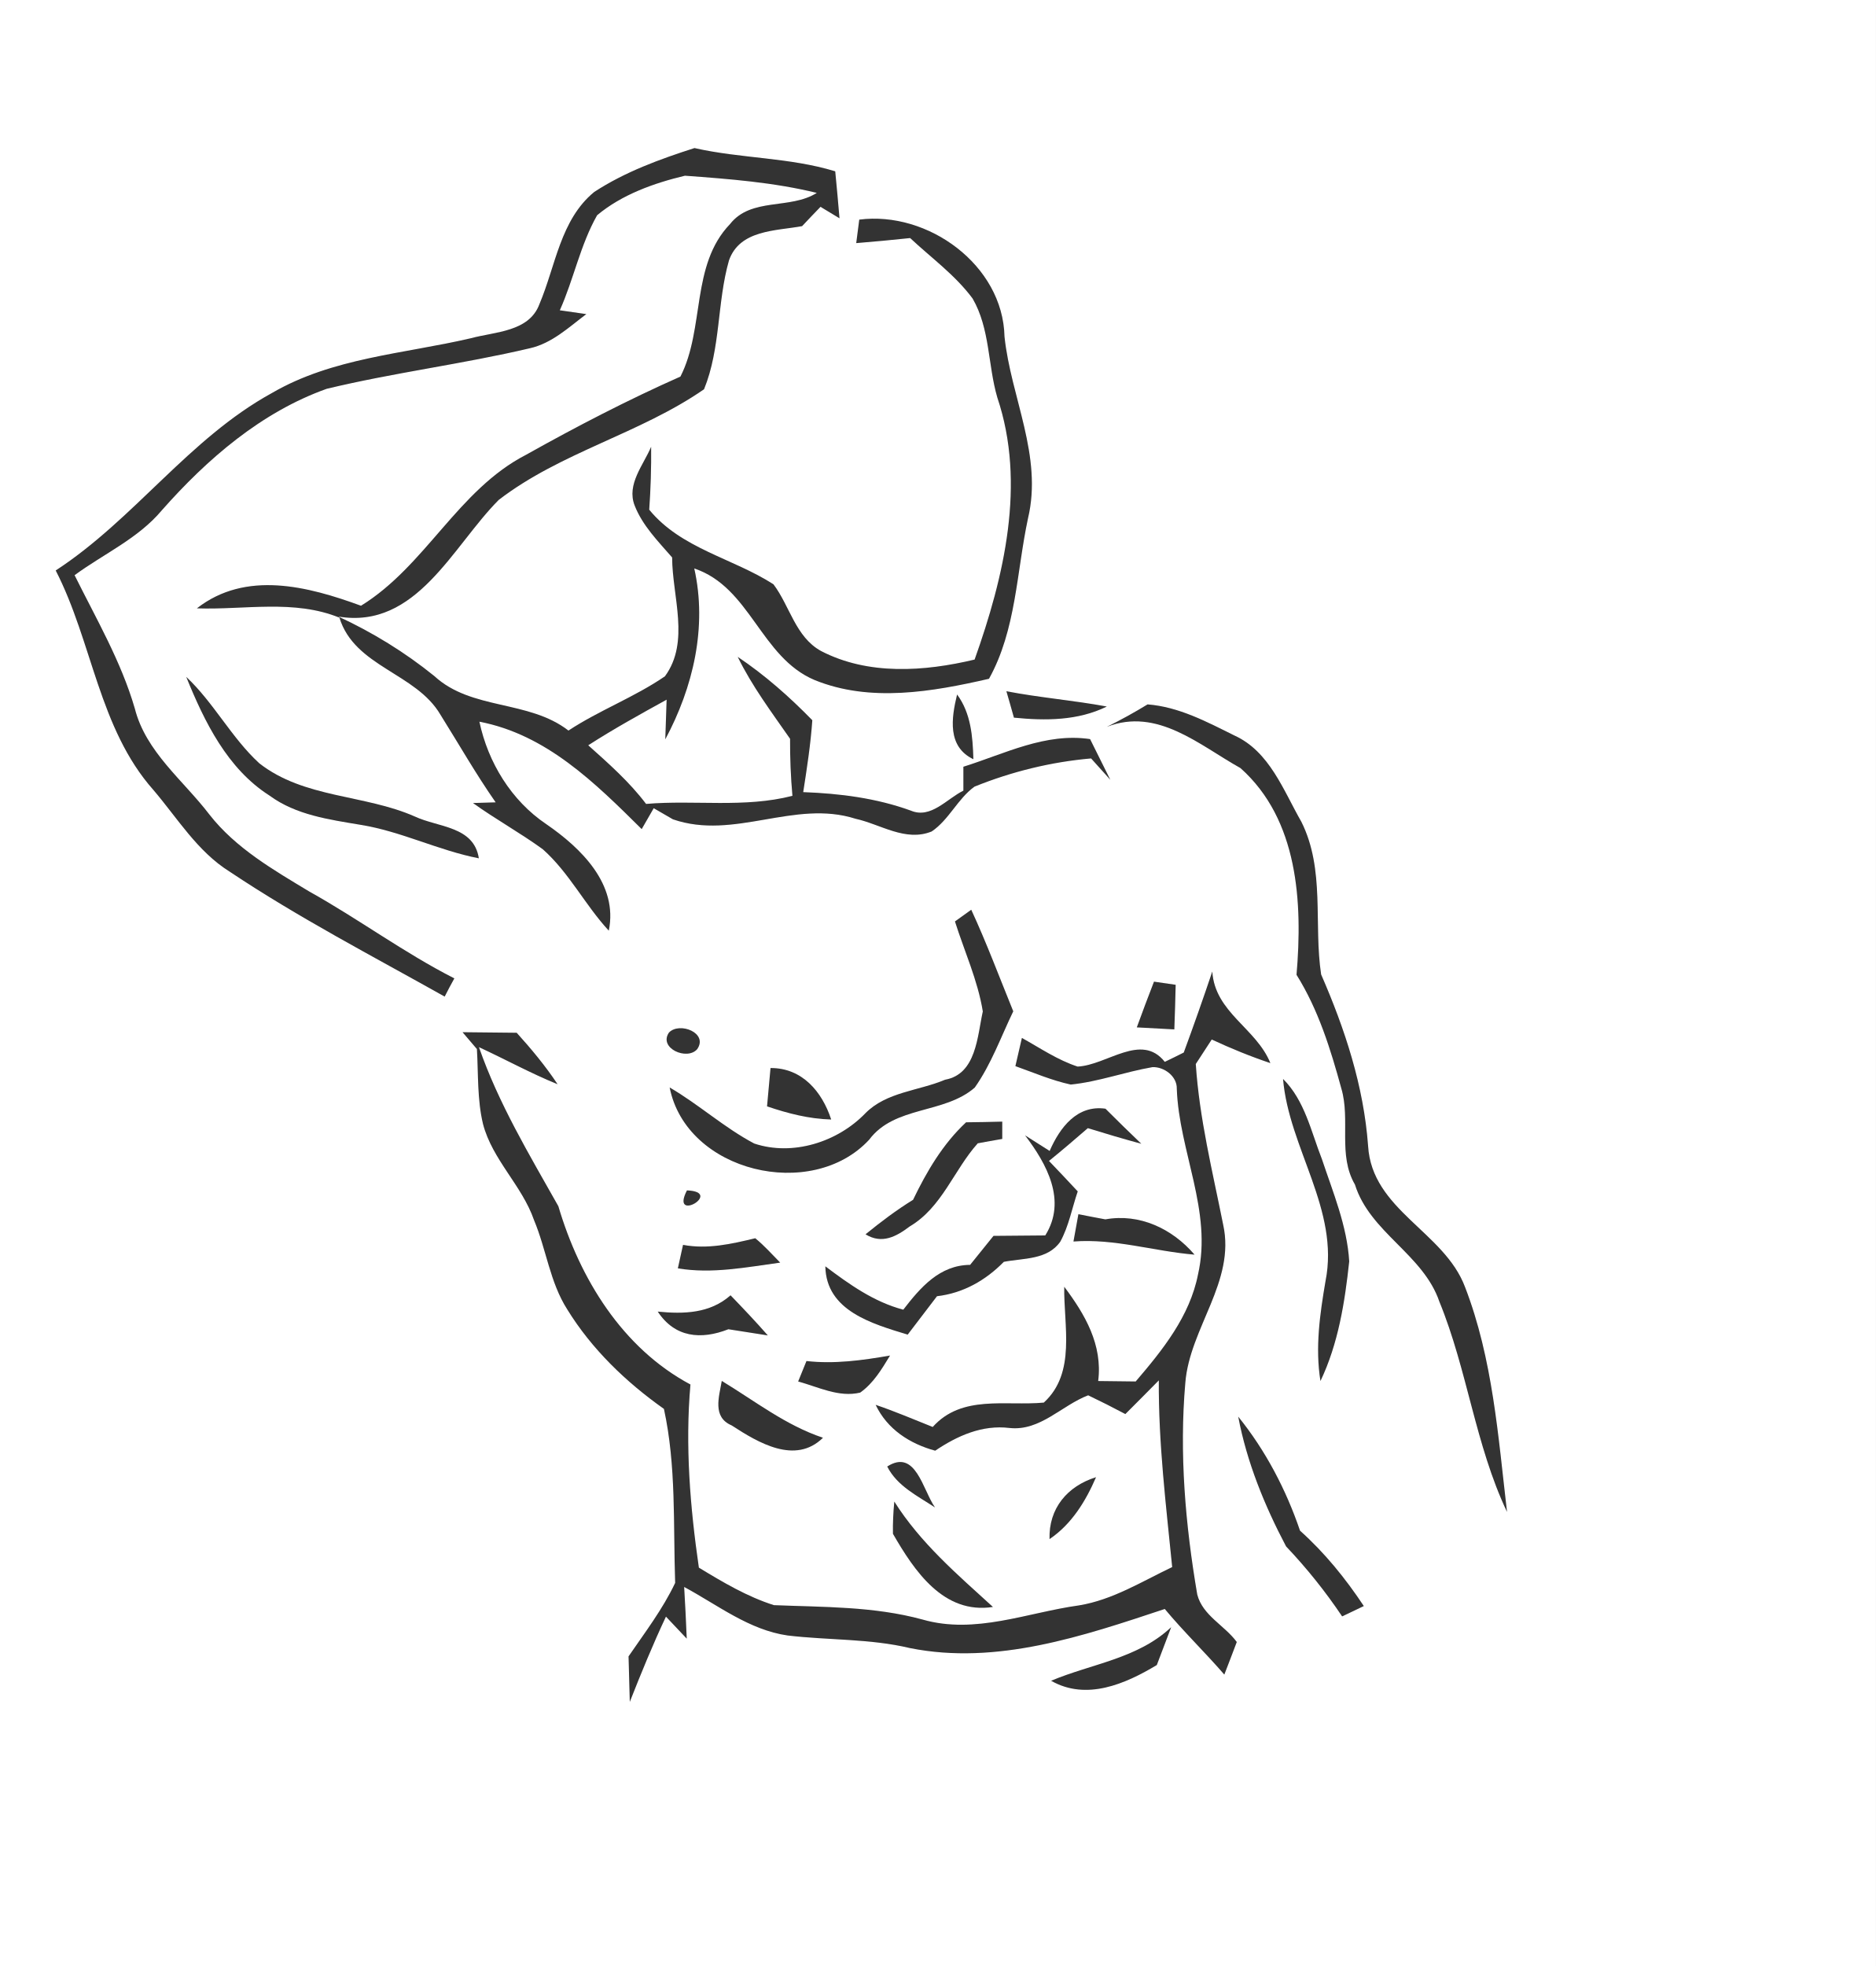
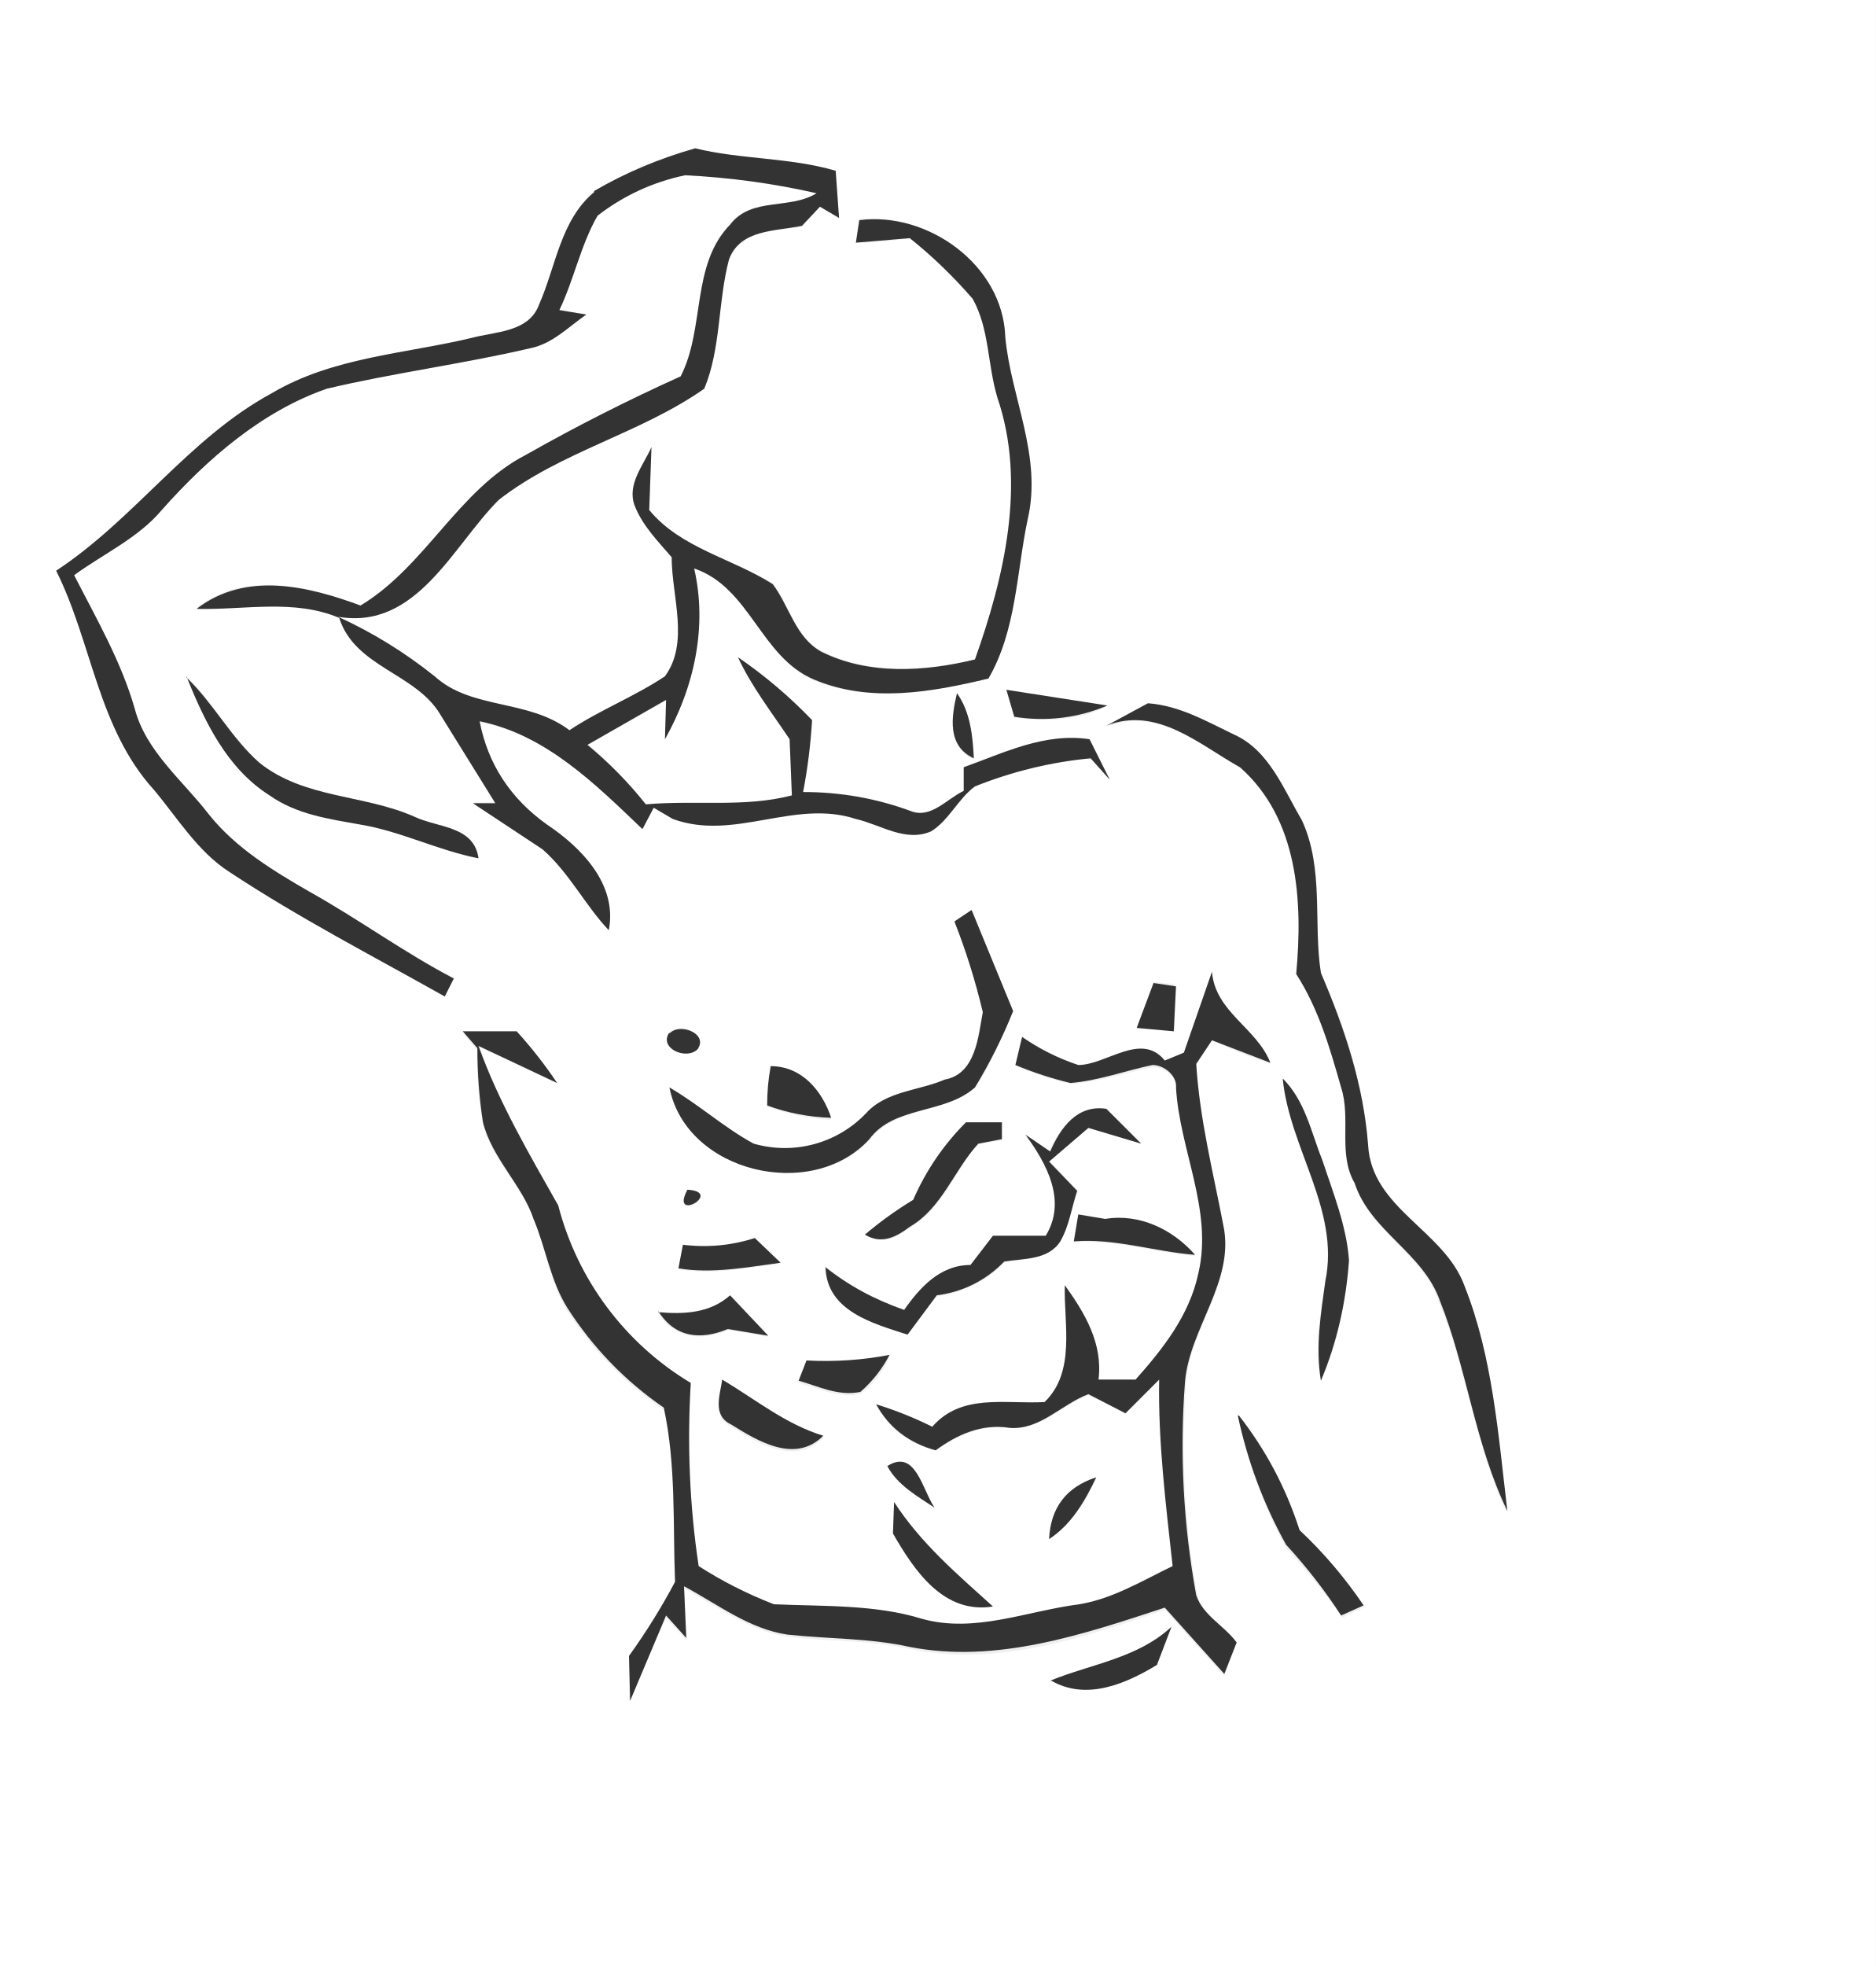
<svg xmlns="http://www.w3.org/2000/svg" width="167pt" height="175pt" viewBox="0 0 167 175">
-   <path fill="#FFF" d="M0 0h167v175H0V0m52.9 17.09c-3.01 2.47-3.43 6.58-4.87 9.97-.91 2.49-3.95 2.46-6.12 3.05-5.95 1.39-12.31 1.73-17.71 4.88-7.38 4.05-12.23 11.22-19.24 15.79 3.28 6.37 3.83 14.05 8.7 19.54 2.15 2.52 3.92 5.48 6.79 7.27 6.14 4.1 12.71 7.51 19.14 11.12.28-.55.56-1.09.86-1.62-4.48-2.28-8.53-5.29-12.91-7.73-3.2-1.93-6.56-3.86-8.9-6.86-2.33-3.05-5.66-5.57-6.64-9.44-1.22-4.19-3.43-7.97-5.36-11.86 2.6-1.91 5.66-3.26 7.77-5.78 4.04-4.57 8.85-8.73 14.67-10.81 5.97-1.44 12.1-2.2 18.09-3.61 1.97-.44 3.47-1.87 5.03-3.04-.59-.09-1.77-.26-2.36-.34 1.24-2.77 1.82-5.81 3.32-8.46 2.2-1.84 5.06-2.86 7.82-3.52 3.94.29 7.9.59 11.74 1.53-2.38 1.51-5.84.37-7.73 2.78-3.51 3.66-2.22 9.27-4.41 13.57-4.69 2.08-9.26 4.45-13.74 6.96-6.08 3.13-8.93 9.88-14.7 13.44-4.72-1.73-10.25-3.17-14.61.23 4.23.15 8.64-.82 12.69.83 1.35 4.39 6.82 4.91 9 8.65 1.63 2.6 3.15 5.27 4.91 7.79l-2.02.06c2.02 1.45 4.2 2.65 6.21 4.11 2.35 2.08 3.76 4.96 5.88 7.25.85-4.14-2.48-7.36-5.58-9.49-3.1-2.09-5.17-5.48-5.94-9.11 5.97 1.14 10.32 5.47 14.45 9.56.27-.46.8-1.39 1.07-1.86.42.25 1.28.74 1.71.99 5.46 1.89 10.81-1.79 16.26-.05 2.23.49 4.45 2.08 6.78 1.13 1.55-1.05 2.31-2.91 3.81-3.99 3.32-1.34 6.82-2.2 10.38-2.51.43.47 1.28 1.42 1.71 1.9-.6-1.21-1.2-2.42-1.8-3.62-3.98-.59-7.6 1.31-11.28 2.46v2.13c-1.46.71-2.89 2.53-4.67 1.78-3.08-1.12-6.33-1.53-9.59-1.65.33-2.12.66-4.25.81-6.4-2.03-2.08-4.22-4.02-6.64-5.64 1.27 2.6 3.01 4.92 4.66 7.29-.01 1.7.06 3.39.21 5.08-4.28 1.1-8.68.35-13.03.72-1.48-1.96-3.33-3.59-5.15-5.22 2.27-1.46 4.62-2.76 6.98-4.06l-.12 3.53c2.48-4.63 3.75-9.99 2.58-15.21 5.01 1.68 5.9 7.9 10.71 9.93 4.95 2.02 10.48 1.05 15.53-.11 2.42-4.35 2.45-9.5 3.47-14.27 1.33-5.57-1.52-10.77-2.09-16.19-.14-6.37-6.82-11.2-12.93-10.41-.07.53-.2 1.57-.27 2.09 1.6-.13 3.2-.28 4.8-.45 1.88 1.76 4.01 3.29 5.56 5.38 1.56 2.69 1.35 5.9 2.2 8.81 2.58 7.66.6 15.98-2.02 23.33-4.47 1.07-9.47 1.42-13.67-.76-2.28-1.25-2.78-4.01-4.24-5.94-3.62-2.33-8.22-3.17-11.06-6.64.13-1.86.19-3.73.17-5.6-.68 1.62-2.2 3.34-1.47 5.22.7 1.8 2.1 3.2 3.34 4.63.01 3.48 1.61 7.51-.64 10.58-2.71 1.86-5.84 3.02-8.59 4.83-3.56-2.75-8.62-1.79-11.94-4.85-2.62-2.12-5.5-3.89-8.55-5.3 6.96 1.17 10.18-6.27 14.28-10.38 5.52-4.25 12.56-5.89 18.28-9.85 1.49-3.65 1.15-7.72 2.22-11.47.96-2.73 4.15-2.62 6.51-3.05.54-.58 1.09-1.15 1.64-1.72l1.69 1.02c-.12-1.4-.24-2.79-.38-4.18-4.08-1.25-8.39-1.13-12.53-2.07-3.09.99-6.19 2.12-8.93 3.91M16.58 60.25c1.62 3.99 3.66 8.18 7.42 10.57 2.35 1.73 5.31 2.13 8.1 2.6 3.62.58 6.93 2.28 10.53 2.98-.44-2.87-3.61-2.74-5.7-3.72-4.49-1.98-9.86-1.61-13.85-4.74-2.48-2.28-4.04-5.38-6.5-7.69m73.02 1.28c.17.59.51 1.76.67 2.35 2.8.28 5.69.28 8.27-.99-2.97-.55-5.98-.79-8.94-1.36m-4.39.29c-.51 2.1-.89 4.64 1.45 5.76-.06-2.01-.21-4.08-1.45-5.76m13.33 2.88c4.5-1.76 8.24 1.63 11.9 3.67 5.15 4.59 5.54 11.96 4.99 18.4 1.94 3.1 3.03 6.61 3.99 10.12.83 2.8-.33 5.91 1.21 8.55 1.34 4.28 6.08 6.2 7.52 10.43 2.49 6.07 3.19 12.74 6.02 18.71-.79-6.73-1.27-13.64-3.74-20.02-1.85-4.93-8.3-6.85-8.63-12.57-.39-5.32-2.06-10.39-4.18-15.25-.68-4.49.37-9.33-1.76-13.59-1.6-2.79-2.83-6.26-5.96-7.68-2.46-1.22-4.94-2.55-7.73-2.77a45.72 45.72 0 01-3.63 2M85.02 82.02c.84 2.66 2.03 5.24 2.48 8.01-.49 2.2-.57 5.58-3.36 6.08-2.36 1-5.22 1.08-7.1 2.99-2.48 2.57-6.48 3.83-9.89 2.69-2.67-1.41-4.92-3.47-7.53-4.99 1.49 7.54 12.65 10.17 17.76 4.65 2.27-3.04 6.68-2.27 9.4-4.64 1.47-2.08 2.33-4.51 3.43-6.79-1.23-3.02-2.37-6.08-3.74-9.04-.36.26-1.09.78-1.45 1.04m17.72 5.36c-.52 1.35-1.04 2.71-1.53 4.07l3.34.18c.05-1.32.09-2.65.12-3.97l-1.93-.28m2.65 6.31c-.42.21-1.26.63-1.69.83-2.09-2.64-5.15.3-7.76.42-1.78-.58-3.34-1.65-4.96-2.55-.2.84-.39 1.68-.58 2.51 1.63.58 3.23 1.27 4.93 1.64 2.47-.25 4.83-1.13 7.27-1.55 1.04-.05 2.21.82 2.17 1.93.2 5.56 3.18 10.9 1.89 16.52-.73 3.72-3.15 6.73-5.55 9.53l-3.34-.04c.41-3.22-1.17-5.93-3.02-8.39-.06 3.44 1.08 7.67-1.82 10.31-3.41.32-7.29-.73-9.89 2.17-1.69-.67-3.36-1.39-5.08-1.97 1.03 2.17 3.03 3.46 5.3 4.08 1.98-1.33 4.18-2.32 6.63-2.02 2.72.29 4.63-2.01 6.99-2.91 1.11.53 2.22 1.09 3.31 1.67 1-1 2-2 2.98-3-.04 5.57.64 11.09 1.19 16.62-2.69 1.28-5.3 2.92-8.29 3.41-4.63.64-9.24 2.61-13.94 1.26-4.32-1.18-8.8-1.1-13.23-1.28-2.37-.75-4.56-2.05-6.68-3.34-.78-5.38-1.23-10.87-.75-16.3-6.07-3.24-9.86-9.44-11.76-15.87-2.59-4.6-5.32-9.13-7.07-14.16 2.34 1.08 4.61 2.33 7 3.3-1.08-1.63-2.33-3.13-3.64-4.58-1.61-.01-3.21-.03-4.82-.05.32.38.96 1.12 1.28 1.5.13 2.21.02 4.48.54 6.66.83 3.2 3.48 5.48 4.55 8.58 1.09 2.6 1.41 5.52 2.95 7.93 2.18 3.54 5.23 6.47 8.61 8.86 1.11 5.09.82 10.32 1 15.49-1.11 2.34-2.69 4.41-4.15 6.54.03 1.35.07 2.7.11 4.05 1.01-2.56 2.05-5.11 3.22-7.59.46.49 1.39 1.47 1.85 1.96-.06-1.53-.14-3.07-.23-4.6 2.98 1.6 5.78 3.83 9.22 4.32 3.62.43 7.31.27 10.88 1.12 7.73 1.55 15.43-1.07 22.69-3.48 1.68 2.02 3.58 3.85 5.3 5.84.28-.73.84-2.17 1.11-2.9-1.08-1.48-3.04-2.35-3.52-4.23-1.06-6.22-1.61-12.56-1.06-18.86.4-4.88 4.48-9 3.37-14.05-.95-4.76-2.12-9.45-2.44-14.31.35-.54 1.07-1.64 1.42-2.18 1.7.79 3.43 1.5 5.22 2.1-1.25-3.11-4.93-4.49-5.17-8.15-.81 2.41-1.66 4.82-2.54 7.21m-45.83-1.78c-.96 1.39 1.61 2.52 2.51 1.48 1.01-1.44-1.57-2.46-2.51-1.48m9.04 3.16c-.11 1.14-.21 2.28-.31 3.41 1.85.63 3.75 1.12 5.71 1.17-.81-2.48-2.59-4.6-5.4-4.58m45.63.97c.52 6.18 5.05 11.65 3.78 18-.5 2.93-.93 5.92-.45 8.89 1.59-3.33 2.17-7.02 2.56-10.65-.19-3.16-1.44-6.13-2.43-9.1-.97-2.46-1.52-5.21-3.46-7.14m-20.78 6.41l-2.19-1.39c1.94 2.55 3.74 5.82 1.8 8.91-1.53.01-3.07.02-4.61.04-.69.85-1.38 1.72-2.08 2.58-2.72.02-4.43 2.02-5.95 3.99-2.62-.69-4.81-2.26-6.94-3.86.07 3.98 4.21 5.12 7.33 6.08l2.61-3.42c2.33-.27 4.33-1.41 5.95-3.06 1.74-.34 3.89-.16 5.03-1.8.76-1.39 1.04-2.98 1.55-4.47-.85-.91-1.7-1.82-2.56-2.71 1.17-.95 2.32-1.93 3.46-2.92 1.58.49 3.17.96 4.76 1.39-1.08-1.03-2.14-2.07-3.19-3.12-2.52-.36-4.06 1.67-4.97 3.76m-7.44-2.55c-2.07 1.93-3.5 4.37-4.72 6.9-1.48.91-2.88 1.97-4.23 3.07 1.46.9 2.74.2 3.93-.7 2.88-1.7 3.92-5.01 6.06-7.4.54-.1 1.63-.3 2.18-.39v-1.54c-1.08.03-2.15.05-3.22.06m-24.85 6.06c-1.53 2.97 3.33.14 0 0m34.85 2.12l-.44 2.43c3.66-.28 7.17.87 10.78 1.17-1.98-2.31-4.89-3.69-7.94-3.14-.8-.15-1.61-.3-2.4-.46m-35.2 2.73c-.15.69-.31 1.39-.46 2.09 3.05.51 6.09-.1 9.11-.51-.73-.74-1.42-1.52-2.22-2.17-2.11.51-4.25 1-6.43.59m-2.25 5.94c1.52 2.31 3.84 2.53 6.29 1.57.88.14 2.64.41 3.51.55-1.07-1.22-2.19-2.4-3.32-3.57-1.83 1.62-4.17 1.68-6.48 1.45m13.24 4.4c-.18.46-.55 1.37-.74 1.82 1.8.49 3.62 1.44 5.52.99 1.18-.83 1.93-2.1 2.66-3.3-2.46.43-4.94.77-7.44.49m-7.54 1.77c-.24 1.42-.86 3.22.88 3.96 2.37 1.54 5.66 3.52 8.13 1.1-3.32-1.11-6.06-3.27-9.01-5.06m45.98 3.18c.76 4.04 2.35 7.93 4.26 11.55 1.83 1.94 3.51 4.01 4.99 6.23.49-.23 1.45-.69 1.93-.92-1.63-2.46-3.49-4.75-5.68-6.71-1.25-3.67-3.07-7.14-5.5-10.15m-31.25 4.44c.88 1.74 2.69 2.61 4.25 3.64-1.1-1.58-1.72-5.26-4.25-3.64M93.44 137c1.97-1.33 3.22-3.38 4.14-5.51-2.56.8-4.22 2.78-4.14 5.51m-13.94-.47c1.9 3.29 4.5 7.19 8.9 6.51-3.18-2.9-6.45-5.69-8.78-9.38-.09.95-.14 1.91-.12 2.87m14.08 13.08c3.14 1.79 6.6.29 9.41-1.4.42-1.12.85-2.25 1.28-3.37-2.97 2.8-7.07 3.25-10.69 4.77z" />
+   <path fill="#FFF" d="M0 0h167v175H0zm52.9 17c-3 2.6-3.4 6.7-4.9 10-.9 2.6-4 2.5-6 3.1-6 1.4-12.4 1.7-17.8 4.9C16.8 39 12 46.2 5 50.8c3.2 6.4 3.8 14 8.7 19.5 2.1 2.5 3.9 5.5 6.8 7.3 6 4 12.7 7.5 19 11.1l1-1.6c-4.5-2.3-8.6-5.3-13-7.7-3.2-2-6.5-3.9-8.9-6.9-2.3-3-5.6-5.6-6.6-9.4-1.2-4.2-3.4-8-5.4-11.9 2.6-2 5.7-3.3 7.8-5.8 4-4.6 8.9-8.7 14.7-10.8 6-1.4 12-2.2 18-3.6 2-.4 3.5-1.9 5.1-3l-2.4-.4c1.3-2.8 1.9-5.8 3.4-8.4a19 19 0 0 1 7.8-3.6q6 .3 11.7 1.6c-2.4 1.5-5.8.3-7.7 2.7-3.5 3.7-2.2 9.3-4.4 13.6q-7 3.2-13.8 7c-6 3.1-8.9 9.9-14.7 13.4-4.7-1.7-10.2-3.2-14.6.2 4.3.2 8.7-.8 12.7.9 1.4 4.4 6.8 4.9 9 8.6q2.4 4 5 7.8h-2l6.1 4.2c2.4 2 3.8 5 5.9 7.2.8-4.1-2.5-7.3-5.6-9.5-3-2-5.2-5.4-6-9 6 1 10.4 5.4 14.5 9.5l1.1-1.9 1.7 1c5.5 2 10.8-1.8 16.3 0 2.2.5 4.4 2 6.7 1.1 1.6-1 2.4-2.9 3.9-4q5-2 10.3-2.5l1.8 2-1.9-3.7c-4-.6-7.6 1.3-11.2 2.4v2.2c-1.5.7-3 2.5-4.7 1.8q-4.6-1.7-9.6-1.7.5-3.1.8-6.4-3-3.1-6.6-5.6 2 3.8 4.6 7.3l.2 5c-4.2 1.1-8.6.4-13 .8q-2.3-2.9-5.1-5.3l7-4-.2 3.5c2.5-4.6 3.8-10 2.6-15.2 5 1.7 6 7.9 10.7 10 5 2 10.5 1 15.5-.2 2.5-4.3 2.5-9.5 3.5-14.3 1.3-5.5-1.5-10.7-2-16.1-.2-6.4-6.9-11.2-13-10.5l-.3 2.1q2.4 0 4.8-.4 3.1 2.4 5.6 5.4c1.5 2.7 1.3 5.9 2.2 8.8 2.6 7.6.6 16-2 23.3-4.5 1-9.5 1.4-13.7-.8-2.3-1.2-2.8-4-4.2-5.9-3.7-2.3-8.3-3.2-11.1-6.6l.2-5.6c-.7 1.6-2.2 3.3-1.5 5.2.7 1.8 2.1 3.2 3.3 4.6 0 3.5 1.6 7.5-.6 10.6-2.7 1.9-5.8 3-8.6 4.8-3.6-2.7-8.6-1.8-12-4.8a41 41 0 0 0-8.5-5.3c7 1.1 10.2-6.3 14.3-10.4 5.5-4.3 12.6-5.9 18.3-9.9 1.5-3.6 1.1-7.7 2.2-11.4 1-2.8 4.1-2.6 6.5-3l1.6-1.8 1.7 1-.3-4.2c-4.1-1.2-8.4-1-12.6-2Q57.1 14.5 53 17M16.6 60.2c1.6 4 3.6 8.2 7.4 10.6 2.4 1.7 5.3 2.1 8.1 2.6 3.6.6 7 2.3 10.5 3-.4-2.9-3.6-2.7-5.7-3.7-4.5-2-9.8-1.6-13.8-4.8-2.5-2.2-4-5.3-6.5-7.7m73 1.3.7 2.4c2.8.3 5.7.3 8.2-1zm-4.4.3c-.5 2.1-.9 4.7 1.5 5.8-.1-2-.3-4.1-1.5-5.8m13.3 2.9c4.5-1.8 8.3 1.6 12 3.7 5 4.6 5.5 12 5 18.4q2.7 4.7 4 10c.7 2.9-.4 6 1.1 8.6 1.4 4.3 6.1 6.2 7.5 10.5 2.5 6 3.2 12.7 6 18.7-.7-6.7-1.2-13.7-3.7-20-1.8-5-8.3-6.9-8.6-12.6q-.7-8-4.2-15.3c-.7-4.4.4-9.3-1.7-13.5-1.6-2.8-2.9-6.3-6-7.7-2.5-1.3-5-2.6-7.7-2.8zM85 82q1.6 4 2.5 8c-.5 2.2-.6 5.6-3.4 6.1-2.3 1-5.2 1-7 3a10 10 0 0 1-10 2.7c-2.6-1.4-4.9-3.5-7.5-5 1.5 7.5 12.7 10.2 17.8 4.7 2.3-3 6.7-2.3 9.4-4.7 1.5-2 2.3-4.5 3.4-6.8l-3.7-9zm17.7 5.4-1.5 4 3.4.2v-4zm2.7 6.3-1.7.8c-2-2.6-5.1.3-7.8.4-1.7-.5-3.3-1.6-5-2.5l-.5 2.5q2.4 1 5 1.6c2.4-.2 4.8-1 7.2-1.5 1 0 2.2.8 2.2 2 .2 5.5 3.2 10.8 1.9 16.4-.8 3.8-3.2 6.8-5.6 9.6h-3.3c.4-3.3-1.2-6-3-8.5-.1 3.5 1 7.7-1.9 10.4-3.4.3-7.3-.8-9.9 2.1l-5-2q1.7 3.3 5.3 4.1c2-1.3 4.1-2.3 6.6-2 2.7.3 4.6-2 7-2.9q1.6.7 3.3 1.7l3-3q.1 8.2 1.2 16.6c-2.7 1.3-5.3 3-8.3 3.4-4.7.6-9.3 2.6-14 1.3-4.3-1.2-8.8-1.1-13.2-1.3q-3.6-1.2-6.7-3.4a71 71 0 0 1-.7-16.3 26 26 0 0 1-11.8-15.8c-2.6-4.6-5.3-9.2-7-14.2l7 3.3Q48 94.1 46 92h-4.8l1.3 1.5q-.1 3.4.5 6.6c.8 3.2 3.5 5.5 4.6 8.6 1 2.6 1.4 5.5 2.9 8a31 31 0 0 0 8.6 8.8c1.1 5.1.8 10.3 1 15.5q-1.8 3.4-4.1 6.5v4l3.3-7.5 1.8 2-.2-4.6c3 1.6 5.8 3.8 9.2 4.3 3.7.4 7.3.3 11 1.1 7.6 1.6 15.3-1 22.6-3.5l5.3 5.9 1.1-3c-1-1.4-3-2.3-3.5-4.2a74 74 0 0 1-1-18.8c.3-5 4.4-9 3.3-14-1-4.8-2.1-9.5-2.4-14.4l1.4-2.2q2.5 1.2 5.2 2.1c-1.2-3-5-4.5-5.2-8.1zm-45.8-1.8c-1 1.4 1.6 2.5 2.5 1.5 1-1.4-1.6-2.5-2.5-1.5m9 3.2-.3 3.4q2.7 1 5.7 1.2c-.8-2.5-2.6-4.6-5.4-4.6m45.6 1c.6 6.1 5 11.6 3.8 18-.5 2.9-1 5.9-.4 8.8 1.6-3.3 2.1-7 2.5-10.6-.2-3.2-1.4-6.1-2.4-9.1-1-2.5-1.5-5.2-3.5-7.2m-20.7 6.5-2.2-1.4c1.9 2.5 3.7 5.8 1.8 8.9h-4.6l-2.1 2.6c-2.7 0-4.5 2-6 4-2.6-.7-4.8-2.3-7-3.9.2 4 4.3 5.1 7.4 6.1l2.6-3.4a10 10 0 0 0 6-3c1.7-.4 3.9-.2 5-1.9.8-1.4 1-3 1.6-4.5l-2.6-2.7 3.5-2.9 4.7 1.4-3.2-3.1c-2.5-.4-4 1.7-5 3.7M86 100q-3 3-4.7 6.9l-4.2 3c1.4 1 2.7.3 3.9-.6 2.9-1.7 4-5 6-7.4l2.2-.4v-1.6zm-24.8 6c-1.6 3 3.3.2 0 0m34.8 2.2-.4 2.4c3.6-.3 7.1.9 10.8 1.2a9 9 0 0 0-8-3.2zm-35.2 2.7-.4 2.1c3 .5 6-.1 9-.5l-2.2-2.2c-2 .5-4.2 1-6.4.6m-2.2 6c1.5 2.3 3.8 2.5 6.3 1.5l3.5.6-3.4-3.6c-1.8 1.6-4.1 1.7-6.4 1.5m13.2 4.4-.7 1.8c1.8.5 3.6 1.4 5.5 1q1.8-1.4 2.6-3.3-3.6.7-7.4.5m-7.5 1.7c-.3 1.4-.9 3.2.8 4 2.4 1.5 5.7 3.5 8.2 1-3.3-1-6-3.2-9-5m46 3.2q1.2 6.1 4.2 11.6 2.7 2.9 5 6.2l2-1a35 35 0 0 0-5.8-6.6q-1.8-5.6-5.5-10.2M79 130.5c.9 1.8 2.7 2.6 4.2 3.7-1-1.6-1.7-5.3-4.2-3.7m14.4 6.5a12 12 0 0 0 4.2-5.5q-4 1.3-4.2 5.5m-13.9-.5c1.9 3.3 4.5 7.2 8.9 6.5-3.2-2.9-6.4-5.7-8.8-9.3zm14 13.1c3.2 1.8 6.7.3 9.5-1.4l1.3-3.4c-3 2.8-7.1 3.3-10.7 4.8" />
  <g fill="#333">
-     <path d="M52.9 17.09c2.74-1.79 5.84-2.92 8.93-3.91 4.14.94 8.45.82 12.53 2.07.14 1.39.26 2.78.38 4.18l-1.69-1.02c-.55.57-1.1 1.14-1.64 1.72-2.36.43-5.55.32-6.51 3.05-1.07 3.75-.73 7.82-2.22 11.47-5.72 3.96-12.76 5.6-18.28 9.85-4.1 4.11-7.32 11.55-14.28 10.38 3.05 1.41 5.93 3.18 8.55 5.3 3.32 3.06 8.38 2.1 11.94 4.85 2.75-1.81 5.88-2.97 8.59-4.83 2.25-3.07.65-7.1.64-10.58-1.24-1.43-2.64-2.83-3.34-4.63-.73-1.88.79-3.6 1.47-5.22.02 1.87-.04 3.74-.17 5.6 2.84 3.47 7.44 4.31 11.06 6.64 1.46 1.93 1.96 4.69 4.24 5.94 4.2 2.18 9.2 1.83 13.67.76 2.62-7.35 4.6-15.67 2.02-23.33-.85-2.91-.64-6.12-2.2-8.81-1.55-2.09-3.68-3.62-5.56-5.38-1.6.17-3.2.32-4.8.45.07-.52.2-1.56.27-2.09 6.11-.79 12.79 4.04 12.93 10.41.57 5.42 3.42 10.62 2.09 16.19-1.02 4.77-1.05 9.92-3.47 14.27-5.05 1.16-10.58 2.13-15.53.11-4.81-2.03-5.7-8.25-10.71-9.93 1.17 5.22-.1 10.58-2.58 15.21l.12-3.53c-2.36 1.3-4.71 2.6-6.98 4.06 1.82 1.63 3.67 3.26 5.15 5.22 4.35-.37 8.75.38 13.03-.72-.15-1.69-.22-3.38-.21-5.08-1.65-2.37-3.39-4.69-4.66-7.29 2.42 1.62 4.61 3.56 6.64 5.64-.15 2.15-.48 4.28-.81 6.4 3.26.12 6.51.53 9.59 1.65 1.78.75 3.21-1.07 4.67-1.78v-2.13c3.68-1.15 7.3-3.05 11.28-2.46.6 1.2 1.2 2.41 1.8 3.62-.43-.48-1.28-1.43-1.71-1.9-3.56.31-7.06 1.17-10.38 2.51-1.5 1.08-2.26 2.94-3.81 3.99-2.33.95-4.55-.64-6.78-1.13-5.45-1.74-10.8 1.94-16.26.05-.43-.25-1.29-.74-1.71-.99-.27.47-.8 1.4-1.07 1.86-4.13-4.09-8.48-8.42-14.45-9.56.77 3.63 2.84 7.02 5.94 9.11 3.1 2.13 6.43 5.35 5.58 9.49-2.12-2.29-3.53-5.17-5.88-7.25-2.01-1.46-4.19-2.66-6.21-4.11l2.02-.06c-1.76-2.52-3.28-5.19-4.91-7.79-2.18-3.74-7.65-4.26-9-8.65-4.05-1.65-8.46-.68-12.69-.83 4.36-3.4 9.89-1.96 14.61-.23 5.77-3.56 8.62-10.31 14.7-13.44 4.48-2.51 9.05-4.88 13.74-6.96 2.19-4.3.9-9.91 4.41-13.57 1.89-2.41 5.35-1.27 7.73-2.78-3.84-.94-7.8-1.24-11.74-1.53-2.76.66-5.62 1.68-7.82 3.52-1.5 2.65-2.08 5.69-3.32 8.46.59.08 1.77.25 2.36.34-1.56 1.17-3.06 2.6-5.03 3.04-5.99 1.41-12.12 2.17-18.09 3.61-5.82 2.08-10.63 6.24-14.67 10.81-2.11 2.52-5.17 3.87-7.77 5.78 1.93 3.89 4.14 7.67 5.36 11.86.98 3.87 4.31 6.39 6.64 9.44 2.34 3 5.7 4.93 8.9 6.86 4.38 2.44 8.43 5.45 12.91 7.73-.3.53-.58 1.07-.86 1.62-6.43-3.61-13-7.02-19.14-11.12-2.87-1.79-4.64-4.75-6.79-7.27-4.87-5.49-5.42-13.17-8.7-19.54 7.01-4.57 11.86-11.74 19.24-15.79 5.4-3.15 11.76-3.49 17.71-4.88 2.17-.59 5.21-.56 6.12-3.05 1.44-3.39 1.86-7.5 4.87-9.97z" />
-     <path d="M16.58 60.25c2.46 2.31 4.02 5.41 6.5 7.69 3.99 3.13 9.36 2.76 13.85 4.74 2.09.98 5.26.85 5.7 3.72-3.6-.7-6.91-2.4-10.53-2.98-2.79-.47-5.75-.87-8.1-2.6-3.76-2.39-5.8-6.58-7.42-10.57zM89.6 61.53c2.96.57 5.97.81 8.94 1.36-2.58 1.27-5.47 1.27-8.27.99-.16-.59-.5-1.76-.67-2.35zM85.21 61.82c1.24 1.68 1.39 3.75 1.45 5.76-2.34-1.12-1.96-3.66-1.45-5.76zM98.54 64.7a45.72 45.72 0 003.63-2c2.79.22 5.27 1.55 7.73 2.77 3.13 1.42 4.36 4.89 5.96 7.68 2.13 4.26 1.08 9.1 1.76 13.59 2.12 4.86 3.79 9.93 4.18 15.25.33 5.72 6.78 7.64 8.63 12.57 2.47 6.38 2.95 13.29 3.74 20.02-2.83-5.97-3.53-12.64-6.02-18.71-1.44-4.23-6.18-6.15-7.52-10.43-1.54-2.64-.38-5.75-1.21-8.55-.96-3.51-2.05-7.02-3.99-10.12.55-6.44.16-13.81-4.99-18.4-3.66-2.04-7.4-5.43-11.9-3.67zM85.02 82.02c.36-.26 1.09-.78 1.45-1.04 1.37 2.96 2.51 6.02 3.74 9.04-1.1 2.28-1.96 4.71-3.43 6.79-2.72 2.37-7.13 1.6-9.4 4.64-5.11 5.52-16.27 2.89-17.76-4.65 2.61 1.52 4.86 3.58 7.53 4.99 3.41 1.14 7.41-.12 9.89-2.69 1.88-1.91 4.74-1.99 7.1-2.99 2.79-.5 2.87-3.88 3.36-6.08-.45-2.77-1.64-5.35-2.48-8.01zM102.74 87.38l1.93.28c-.03 1.32-.07 2.65-.12 3.97l-3.34-.18c.49-1.36 1.01-2.72 1.53-4.07z" />
-     <path d="M105.39 93.69c.88-2.39 1.73-4.8 2.54-7.21.24 3.66 3.92 5.04 5.17 8.15-1.79-.6-3.52-1.31-5.22-2.1-.35.54-1.07 1.64-1.42 2.18.32 4.86 1.49 9.55 2.44 14.31 1.11 5.05-2.97 9.17-3.37 14.05-.55 6.3 0 12.64 1.06 18.86.48 1.88 2.44 2.75 3.52 4.23-.27.73-.83 2.17-1.11 2.9-1.72-1.99-3.62-3.82-5.3-5.84-7.26 2.41-14.96 5.03-22.69 3.48-3.57-.85-7.26-.69-10.88-1.12-3.44-.49-6.24-2.72-9.22-4.32.09 1.53.17 3.07.23 4.6-.46-.49-1.39-1.47-1.85-1.96-1.17 2.48-2.21 5.03-3.22 7.59-.04-1.35-.08-2.7-.11-4.05 1.46-2.13 3.04-4.2 4.15-6.54-.18-5.17.11-10.4-1-15.49-3.38-2.39-6.43-5.32-8.61-8.86-1.54-2.41-1.86-5.33-2.95-7.93-1.07-3.1-3.72-5.38-4.55-8.58-.52-2.18-.41-4.45-.54-6.66-.32-.38-.96-1.12-1.28-1.5 1.61.02 3.21.04 4.82.05 1.31 1.45 2.56 2.95 3.64 4.58-2.39-.97-4.66-2.22-7-3.3 1.75 5.03 4.48 9.56 7.07 14.16 1.9 6.43 5.69 12.63 11.76 15.87-.48 5.43-.03 10.92.75 16.3 2.12 1.29 4.31 2.59 6.68 3.34 4.43.18 8.91.1 13.23 1.28 4.7 1.35 9.31-.62 13.94-1.26 2.99-.49 5.6-2.13 8.29-3.41-.55-5.53-1.23-11.05-1.19-16.62-.98 1-1.98 2-2.98 3a85.41 85.41 0 00-3.31-1.67c-2.36.9-4.27 3.2-6.99 2.91-2.45-.3-4.65.69-6.63 2.02-2.27-.62-4.27-1.91-5.3-4.08 1.72.58 3.39 1.3 5.08 1.97 2.6-2.9 6.48-1.85 9.89-2.17 2.9-2.64 1.76-6.87 1.82-10.31 1.85 2.46 3.43 5.17 3.02 8.39l3.34.04c2.4-2.8 4.82-5.81 5.55-9.53 1.29-5.62-1.69-10.96-1.89-16.52.04-1.11-1.13-1.98-2.17-1.93-2.44.42-4.8 1.3-7.27 1.55-1.7-.37-3.3-1.06-4.93-1.64.19-.83.38-1.67.58-2.51 1.62.9 3.18 1.97 4.96 2.55 2.61-.12 5.67-3.06 7.76-.42.43-.2 1.27-.62 1.69-.83z" />
-     <path d="M59.56 91.91c.94-.98 3.52.04 2.51 1.48-.9 1.04-3.47-.09-2.51-1.48zM68.6 95.07c2.81-.02 4.59 2.1 5.4 4.58-1.96-.05-3.86-.54-5.71-1.17.1-1.13.2-2.27.31-3.41zM114.23 96.04c1.94 1.93 2.49 4.68 3.46 7.14.99 2.97 2.24 5.94 2.43 9.1-.39 3.63-.97 7.32-2.56 10.65-.48-2.97-.05-5.96.45-8.89 1.27-6.35-3.26-11.82-3.78-18zM93.45 102.45c.91-2.09 2.45-4.12 4.97-3.76 1.05 1.05 2.11 2.09 3.19 3.12-1.59-.43-3.18-.9-4.76-1.39-1.14.99-2.29 1.97-3.46 2.92.86.89 1.71 1.8 2.56 2.71-.51 1.49-.79 3.08-1.55 4.47-1.14 1.64-3.29 1.46-5.03 1.8-1.62 1.65-3.62 2.79-5.95 3.06l-2.61 3.42c-3.12-.96-7.26-2.1-7.33-6.08 2.13 1.6 4.32 3.17 6.94 3.86 1.52-1.97 3.23-3.97 5.95-3.99.7-.86 1.39-1.73 2.08-2.58 1.54-.02 3.08-.03 4.61-.04 1.94-3.09.14-6.36-1.8-8.91l2.19 1.39z" />
-     <path d="M86.01 99.9c1.07-.01 2.14-.03 3.22-.06v1.54c-.55.09-1.64.29-2.18.39-2.14 2.39-3.18 5.7-6.06 7.4-1.19.9-2.47 1.6-3.93.7 1.35-1.1 2.75-2.16 4.23-3.07 1.22-2.53 2.65-4.97 4.72-6.9zM61.16 105.96c3.33.14-1.53 2.97 0 0zM96.01 108.08c.79.16 1.6.31 2.4.46 3.05-.55 5.96.83 7.94 3.14-3.61-.3-7.12-1.45-10.78-1.17l.44-2.43zM60.81 110.81c2.18.41 4.32-.08 6.43-.59.8.65 1.49 1.43 2.22 2.17-3.02.41-6.06 1.02-9.11.51.15-.7.31-1.4.46-2.09zM58.56 116.75c2.31.23 4.65.17 6.48-1.45 1.13 1.17 2.25 2.35 3.32 3.57-.87-.14-2.63-.41-3.51-.55-2.45.96-4.77.74-6.29-1.57zM71.8 121.15c2.5.28 4.98-.06 7.44-.49-.73 1.2-1.48 2.47-2.66 3.3-1.9.45-3.72-.5-5.52-.99.19-.45.56-1.36.74-1.82zM64.26 122.92c2.95 1.79 5.69 3.95 9.01 5.06-2.47 2.42-5.76.44-8.13-1.1-1.74-.74-1.12-2.54-.88-3.96zM110.24 126.1c2.43 3.01 4.25 6.48 5.5 10.15 2.19 1.96 4.05 4.25 5.68 6.71-.48.23-1.44.69-1.93.92a47.466 47.466 0 00-4.99-6.23c-1.91-3.62-3.5-7.51-4.26-11.55zM78.99 130.54c2.53-1.62 3.15 2.06 4.25 3.64-1.56-1.03-3.37-1.9-4.25-3.64zM93.44 137c-.08-2.73 1.58-4.71 4.14-5.51-.92 2.13-2.17 4.18-4.14 5.51zM79.5 136.53c-.02-.96.03-1.92.12-2.87 2.33 3.69 5.6 6.48 8.78 9.38-4.4.68-7-3.22-8.9-6.51zM93.58 149.61c3.62-1.52 7.72-1.97 10.69-4.77-.43 1.12-.86 2.25-1.28 3.37-2.81 1.69-6.27 3.19-9.41 1.4z" />
+     <path d="M52.9 17q4.1-2.4 9-3.8c4 1 8.4.8 12.5 2l.3 4.2-1.7-1-1.6 1.7c-2.4.5-5.5.3-6.5 3-1 3.8-.7 7.9-2.2 11.5-5.7 4-12.8 5.6-18.3 9.9-4.1 4.1-7.3 11.6-14.3 10.4q4.6 2.1 8.6 5.3c3.3 3 8.3 2 12 4.8 2.7-1.8 5.8-3 8.5-4.8 2.2-3 .6-7.1.6-10.6-1.2-1.4-2.6-2.8-3.3-4.6-.7-1.9.8-3.6 1.5-5.2l-.2 5.6c2.8 3.4 7.4 4.3 11 6.6 1.5 2 2 4.7 4.3 6 4.2 2.1 9.2 1.8 13.7.7 2.6-7.3 4.6-15.7 2-23.3-.9-3-.7-6.1-2.2-8.8q-2.6-3-5.6-5.4l-4.8.4.3-2c6.1-.8 12.8 4 13 10.4.5 5.4 3.3 10.6 2 16.2-1 4.7-1 9.9-3.5 14.2-5 1.2-10.5 2.2-15.5.1-4.8-2-5.7-8.2-10.7-9.9 1.2 5.2 0 10.6-2.6 15.2l.1-3.5-7 4q2.9 2.4 5.2 5.3c4.4-.4 8.8.3 13-.8l-.2-5c-1.6-2.4-3.4-4.7-4.6-7.3a42 42 0 0 1 6.6 5.6q-.2 3.3-.8 6.4 5 0 9.6 1.7c1.8.7 3.2-1.1 4.7-1.8v-2.1C89.4 67 93 65.2 97 65.8l1.8 3.6-1.7-1.9q-5.3.5-10.3 2.5c-1.5 1.1-2.3 3-3.9 4-2.3 1-4.5-.6-6.7-1.1-5.5-1.8-10.8 2-16.3 0l-1.7-1-1 1.9c-4.2-4-8.6-8.4-14.5-9.6q1.1 5.7 6 9.2c3 2 6.3 5.3 5.5 9.4-2.1-2.2-3.5-5.1-5.9-7.2l-6.2-4.1h2l-4.9-7.9c-2.2-3.7-7.6-4.2-9-8.6-4-1.7-8.4-.7-12.7-.8 4.4-3.4 10-2 14.6-.3 5.8-3.5 8.7-10.3 14.7-13.4q6.7-3.8 13.8-7c2.2-4.3.9-9.9 4.4-13.5 1.9-2.5 5.3-1.3 7.7-2.8Q67 15.9 61 15.6a19 19 0 0 0-7.8 3.6c-1.5 2.6-2.1 5.7-3.4 8.4l2.4.4c-1.6 1.1-3 2.6-5 3-6 1.4-12.2 2.2-18.1 3.6-5.8 2-10.7 6.3-14.7 10.8-2.1 2.5-5.2 3.9-7.8 5.8 2 3.9 4.2 7.7 5.4 11.9 1 3.8 4.3 6.4 6.6 9.4 2.4 3 5.7 5 9 6.9 4.3 2.4 8.4 5.4 12.8 7.7l-.8 1.6c-6.4-3.6-13-7-19.2-11.1-2.8-1.8-4.6-4.8-6.7-7.3-5-5.5-5.5-13.1-8.7-19.5C12 46.2 16.8 39 24.2 35c5.4-3.2 11.8-3.5 17.7-4.9 2.2-.6 5.2-.5 6.1-3 1.5-3.4 1.9-7.5 4.9-10" />
+     <path d="M16.6 60.3c2.4 2.3 4 5.4 6.5 7.6 4 3.2 9.3 2.8 13.8 4.8 2.1 1 5.3.8 5.7 3.7-3.6-.7-6.9-2.4-10.5-3-2.8-.5-5.7-.9-8.1-2.6-3.8-2.4-5.8-6.6-7.4-10.6m73 1.2 9 1.4a15 15 0 0 1-8.3 1zm-4.4.3c1.2 1.7 1.4 3.8 1.5 5.8-2.4-1.1-2-3.7-1.5-5.8m13.3 2.9 3.7-2c2.8.2 5.2 1.6 7.7 2.8 3.1 1.4 4.4 4.9 6 7.6 2 4.3 1 9.2 1.7 13.6 2.1 4.9 3.8 10 4.2 15.3.3 5.7 6.8 7.6 8.6 12.6 2.5 6.3 3 13.3 3.8 20-2.9-6-3.6-12.7-6-18.7-1.5-4.3-6.2-6.2-7.6-10.5-1.5-2.6-.3-5.7-1.2-8.5-1-3.5-2-7-4-10.1.6-6.5.2-13.8-5-18.4-3.6-2-7.4-5.5-11.9-3.7M85 82l1.5-1 3.7 9q-1.4 3.5-3.4 6.8c-2.7 2.4-7.2 1.6-9.4 4.6-5.1 5.6-16.3 3-17.8-4.6 2.6 1.5 4.9 3.6 7.5 5a10 10 0 0 0 10-2.7c1.8-2 4.7-2 7-3 2.8-.5 3-3.9 3.4-6q-1-4.2-2.5-8m17.7 5.4 2 .3-.2 4-3.3-.3z" />
+     <path d="m105.4 93.7 2.5-7.2c.3 3.6 4 5 5.2 8.1l-5.2-2-1.4 2.1c.3 4.9 1.5 9.6 2.4 14.3 1.1 5-3 9.2-3.4 14a74 74 0 0 0 1 19c.6 1.8 2.5 2.7 3.6 4.2L109 149l-5.3-5.9c-7.3 2.4-15 5-22.7 3.5-3.6-.8-7.2-.7-10.9-1.1-3.4-.5-6.2-2.7-9.2-4.3l.2 4.6-1.8-2-3.2 7.6-.1-4q2.3-3.2 4.1-6.6c-.2-5.2.1-10.4-1-15.5a31 31 0 0 1-8.6-8.9c-1.5-2.4-1.9-5.3-3-7.9-1-3-3.7-5.4-4.5-8.6q-.5-3.2-.5-6.6l-1.3-1.5H46q2 2.2 3.6 4.6l-7-3.3c1.8 5 4.5 9.6 7.1 14.2a26 26 0 0 0 11.8 15.8q-.5 8.3.7 16.3 3.1 2 6.7 3.4c4.4.2 9 0 13.2 1.3 4.7 1.3 9.3-.7 14-1.3 3-.5 5.6-2.1 8.3-3.4-.6-5.5-1.3-11-1.2-16.6l-3 3-3.3-1.7c-2.4.9-4.3 3.2-7 3-2.5-.4-4.7.6-6.6 2q-3.6-1-5.3-4.1 2.6.8 5 2c2.6-3 6.5-2 10-2.2 2.8-2.7 1.7-7 1.8-10.4 1.8 2.5 3.4 5.2 3 8.4h3.3c2.4-2.7 4.8-5.7 5.6-9.5 1.3-5.6-1.7-11-2-16.5.1-1-1-2-2.1-2-2.4.5-4.8 1.4-7.3 1.6q-2.5-.6-4.9-1.6l.6-2.5q2.3 1.6 5 2.5c2.5 0 5.6-3 7.7-.4z" />
+     <path d="M59.6 92c.9-1 3.5 0 2.5 1.4-1 1-3.5-.1-2.5-1.5m9 3c2.8 0 4.6 2.2 5.4 4.6q-3-.1-5.7-1.1 0-1.8.3-3.4m45.6 1c2 2 2.5 4.7 3.5 7.2 1 3 2.2 6 2.4 9q-.4 5.7-2.5 10.7c-.5-3 0-6 .4-8.9 1.3-6.3-3.2-11.8-3.8-18m-20.7 6.5c.9-2.1 2.4-4.2 5-3.8l3.1 3.1-4.7-1.4-3.5 3 2.5 2.6c-.5 1.5-.7 3.1-1.5 4.5-1.1 1.7-3.3 1.5-5 1.8a10 10 0 0 1-6 3l-2.6 3.5c-3.1-1-7.2-2.1-7.3-6q3 2.4 7 3.8c1.4-2 3.2-4 5.9-4l2-2.6h4.7c1.9-3.1.1-6.4-1.8-9z" />
+     <path d="M86 99.9h3.2v1.5l-2.1.4c-2.2 2.4-3.2 5.7-6.1 7.4-1.2.9-2.5 1.6-4 .7q2-1.7 4.3-3.1 1.7-3.9 4.7-6.9m-24.8 6c3.3.2-1.6 3 0 0m34.8 2.2 2.4.4c3-.5 6 .9 8 3.2-3.7-.3-7.2-1.5-10.8-1.2zm-35.2 2.7q3.3.4 6.4-.6l2.3 2.2c-3 .4-6.1 1-9.1.5zm-2.2 6c2.3.2 4.6.1 6.4-1.5l3.4 3.6-3.6-.6c-2.4 1-4.7.8-6.2-1.6m13.2 4.4q3.8.2 7.4-.5-1 1.9-2.6 3.3c-2 .4-3.7-.5-5.5-1zm-7.5 1.7c3 1.8 5.7 4 9 5-2.5 2.5-5.8.5-8.2-1-1.7-.8-1-2.6-.8-4m46 3.2q3.6 4.6 5.4 10.2 3.2 3 5.7 6.7l-2 .9a48 48 0 0 0-4.9-6.3q-3-5.4-4.3-11.5M79 130.5c2.5-1.6 3.1 2.1 4.2 3.7-1.5-1-3.3-2-4.2-3.7m14.4 6.5q.2-4.2 4.2-5.5c-1 2.1-2.2 4.2-4.2 5.5m-13.9-.5.1-2.8c2.4 3.7 5.6 6.4 8.8 9.3-4.4.7-7-3.2-8.9-6.5m14 13.1c3.7-1.5 7.8-2 10.8-4.8l-1.3 3.4c-2.8 1.7-6.3 3.2-9.4 1.4" />
  </g>
</svg>
